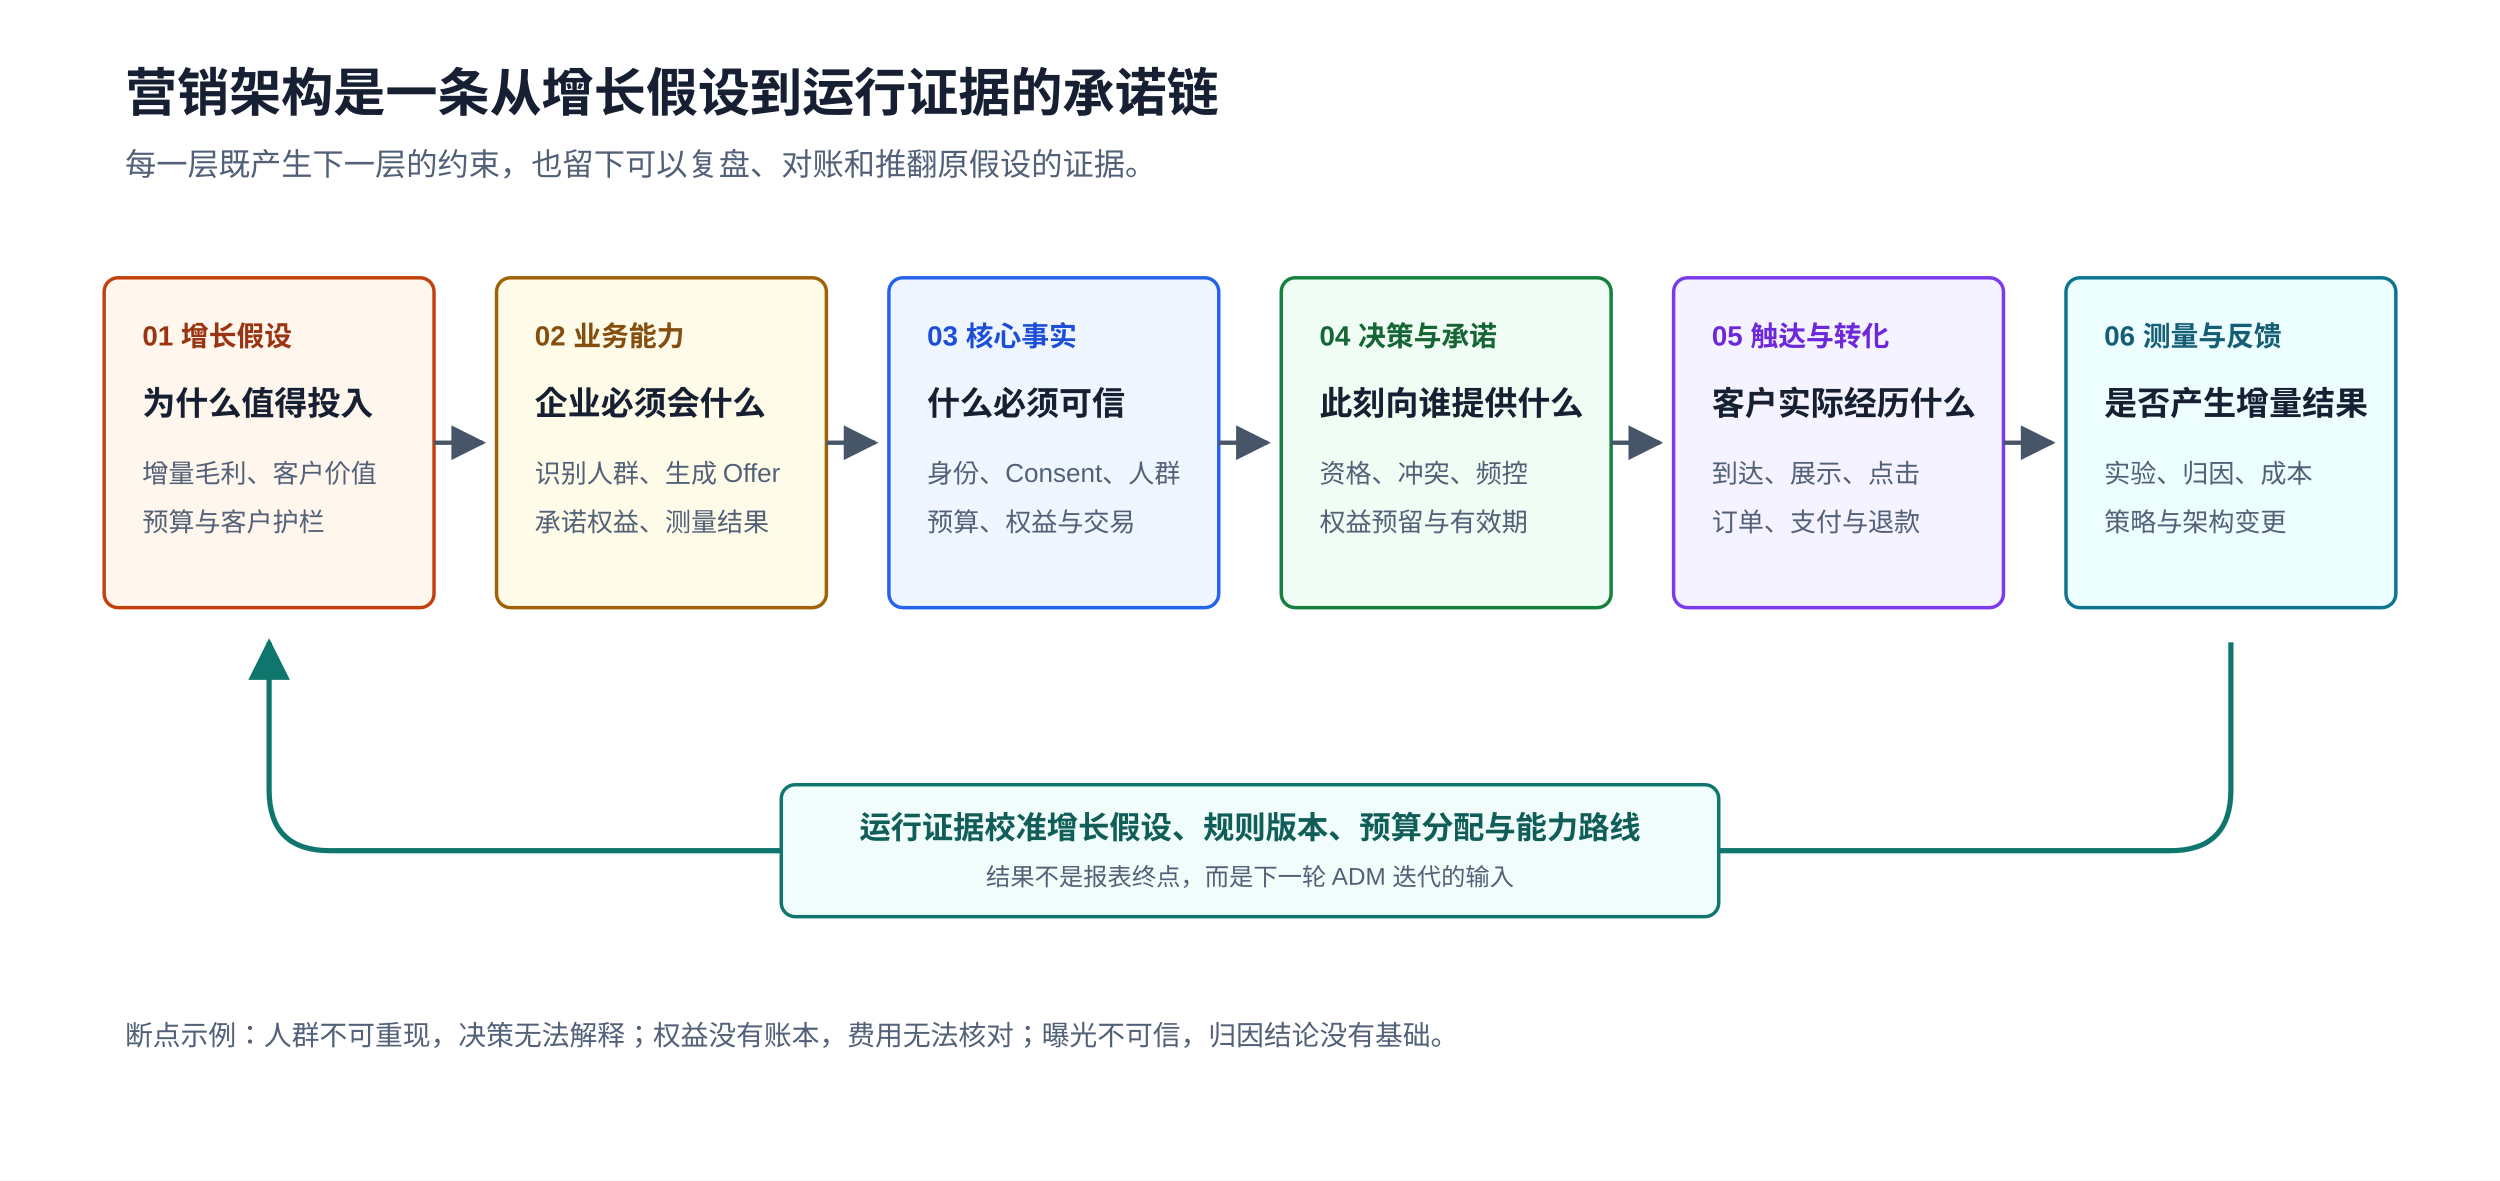
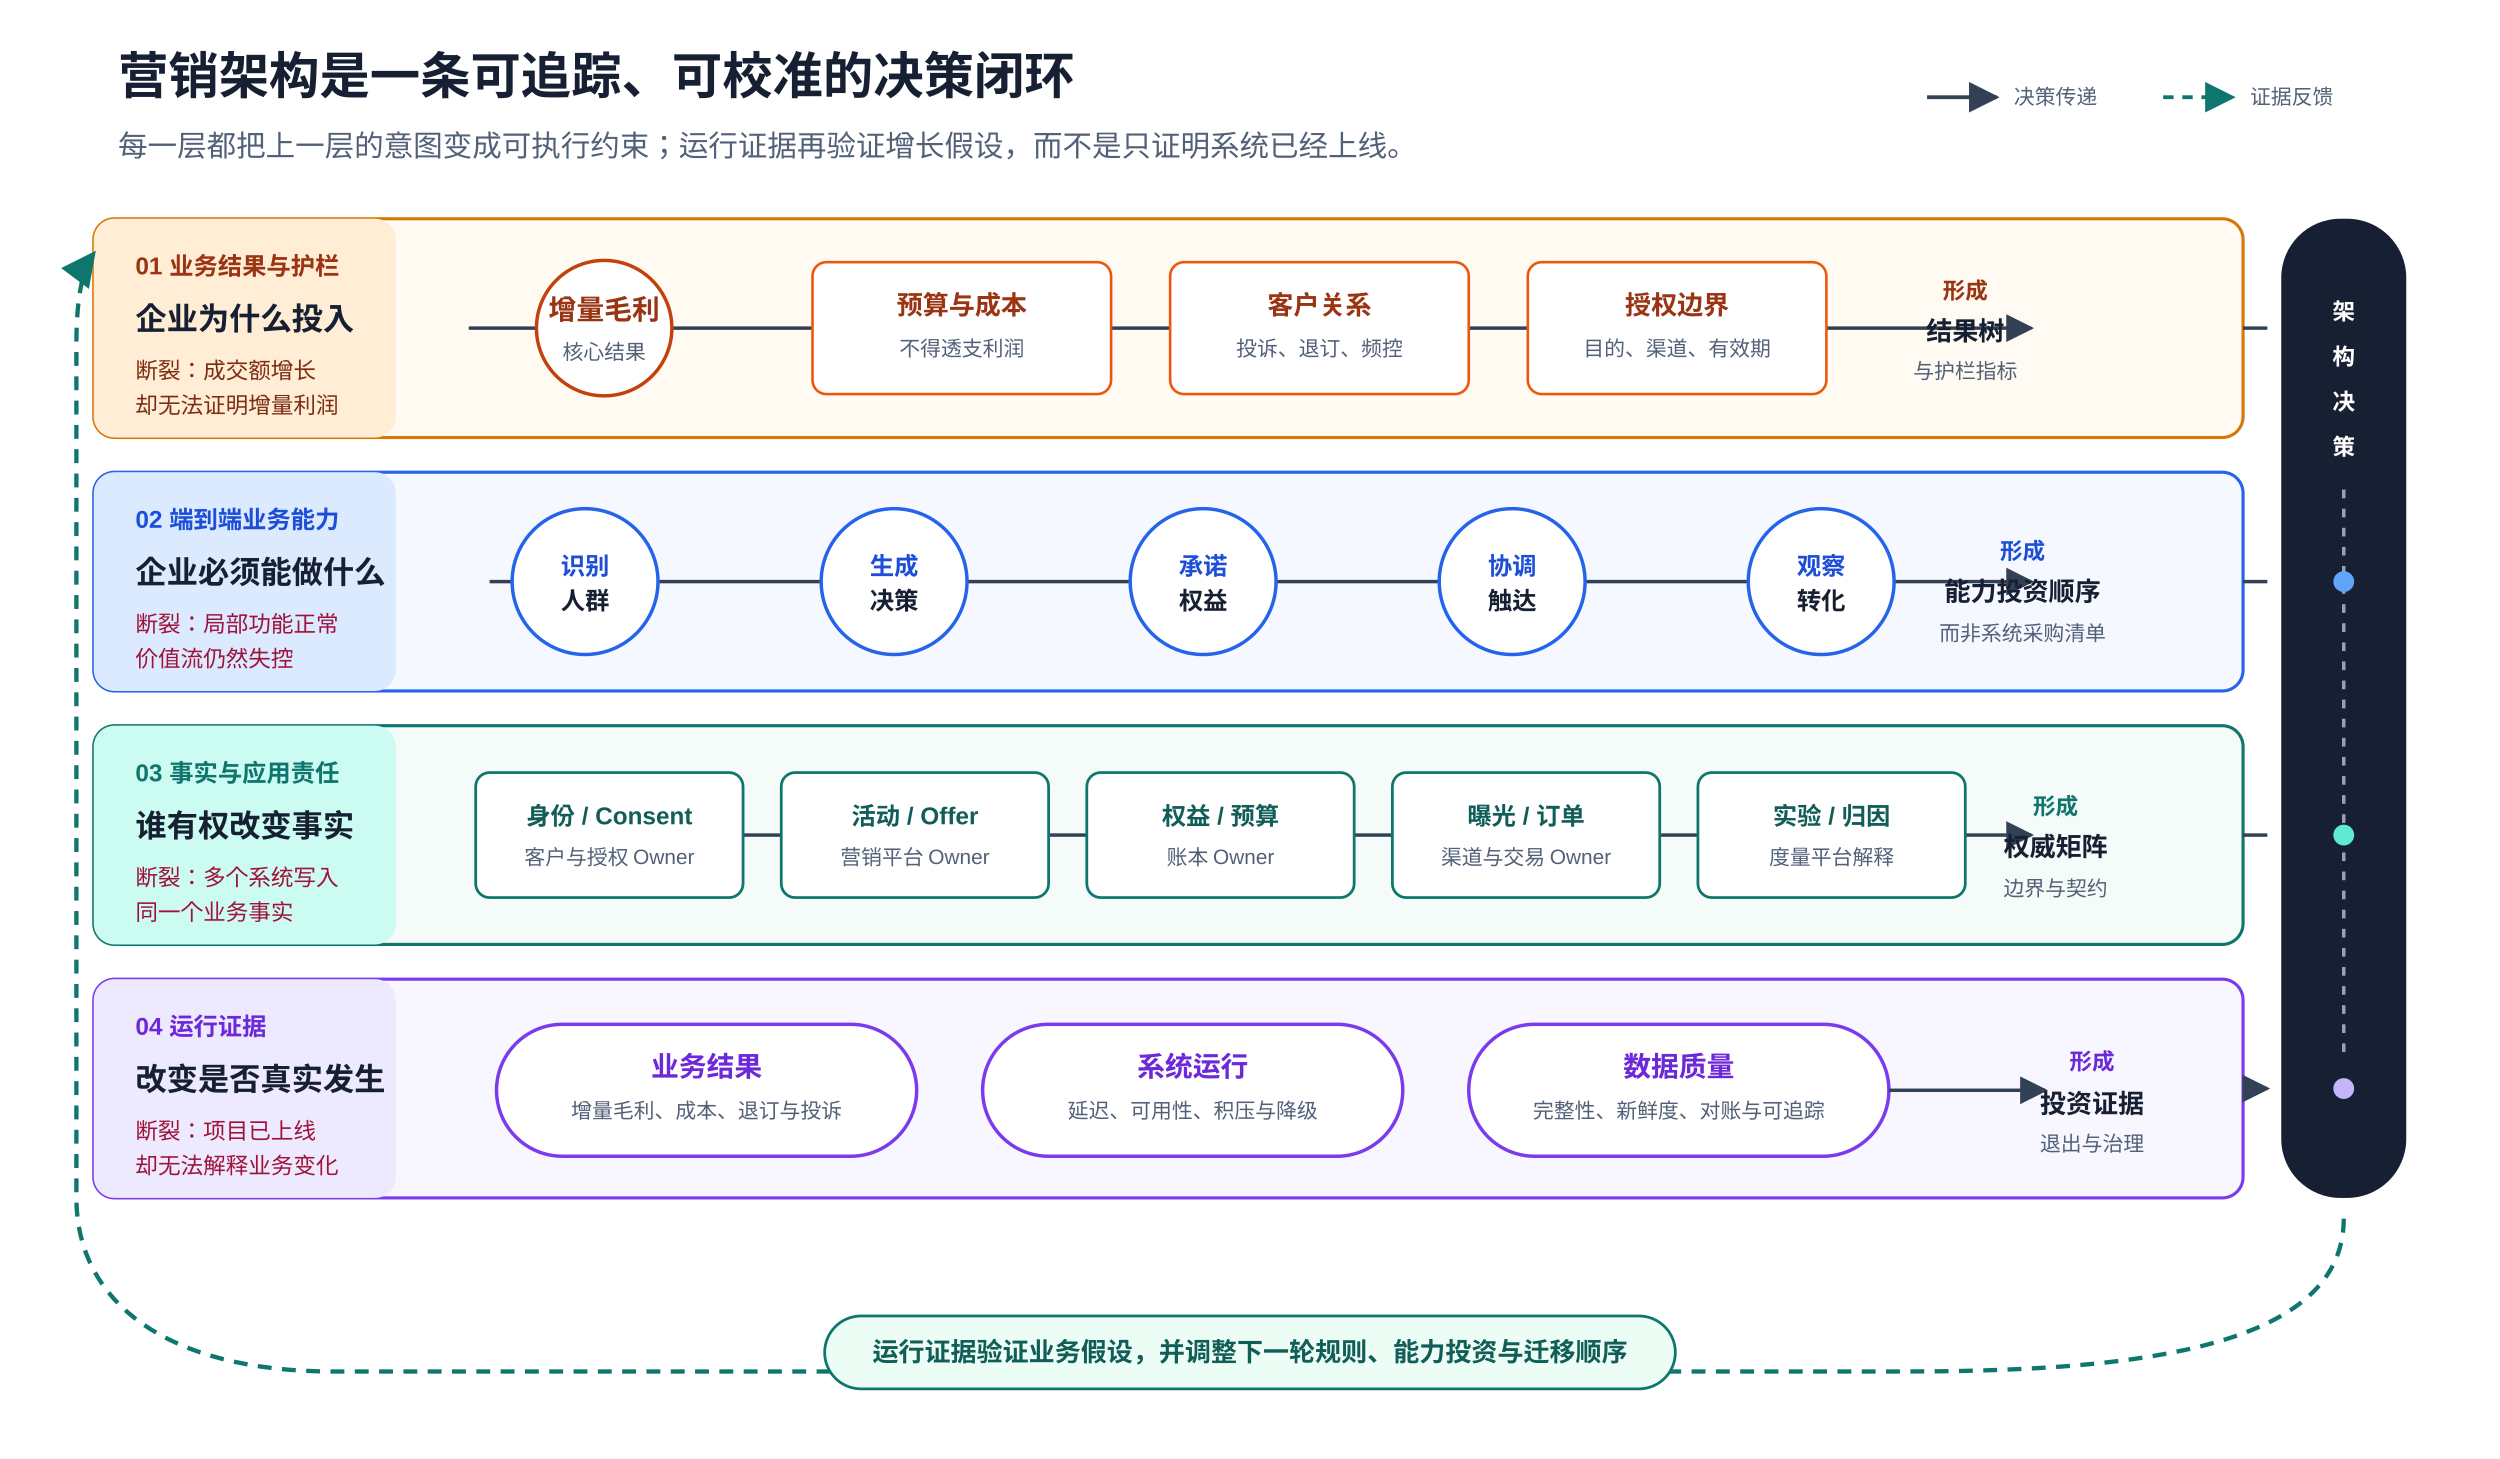
- <svg xmlns="http://www.w3.org/2000/svg" width="1440" height="680" viewBox="0 0 1440 680" role="img" aria-labelledby="title desc">
+ <svg xmlns="http://www.w3.org/2000/svg" width="1440" height="840" viewBox="0 0 1440 840" role="img" aria-labelledby="title desc">
  <defs>
    <marker id="arrow" viewBox="0 0 10 10" refX="9" refY="5" markerWidth="8" markerHeight="8" orient="auto">
-       <path d="M0 0 L10 5 L0 10 Z" fill="#475569" />
+       <path d="M0 0 L10 5 L0 10 Z" fill="#334155" />
    </marker>
    <marker id="feedback" viewBox="0 0 10 10" refX="9" refY="5" markerWidth="8" markerHeight="8" orient="auto">
      <path d="M0 0 L10 5 L0 10 Z" fill="#0f766e" />
    </marker>
+     <marker id="failure" viewBox="0 0 10 10" refX="9" refY="5" markerWidth="8" markerHeight="8" orient="auto">
+       <path d="M0 0 L10 5 L0 10 Z" fill="#be123c" />
+     </marker>
  </defs>
-   <rect width="1440" height="680" fill="#ffffff" />
+   <rect width="1440" height="840" fill="#ffffff" />
  <g font-family="Arial, 'PingFang SC', sans-serif">
-     <text x="72" y="64" fill="#172033" font-size="30" font-weight="700">营销架构是一条从增长假设到运行证据的承诺链</text>
-     <text x="72" y="101" fill="#526078" font-size="18">每一层既产生下一层的约束，也留下可以复盘、对账和推翻原假设的证据。</text>
-     <rect x="60" y="160" width="190" height="190" rx="8" fill="#fff7ed" stroke="#c2410c" stroke-width="2" />
-     <text x="82" y="199" fill="#9a3412" font-size="16" font-weight="700">01 增长假设</text>
-     <text x="82" y="239" fill="#172033" font-size="19" font-weight="700">为什么值得投入</text>
-     <text x="82" y="278" fill="#526078" font-size="15">增量毛利、客户价值</text>
-     <text x="82" y="306" fill="#526078" font-size="15">预算与客户护栏</text>
-     <rect x="286" y="160" width="190" height="190" rx="8" fill="#fefce8" stroke="#a16207" stroke-width="2" />
-     <text x="308" y="199" fill="#854d0e" font-size="16" font-weight="700">02 业务能力</text>
-     <text x="308" y="239" fill="#172033" font-size="19" font-weight="700">企业必须会什么</text>
-     <text x="308" y="278" fill="#526078" font-size="15">识别人群、生成 Offer</text>
-     <text x="308" y="306" fill="#526078" font-size="15">承诺权益、测量结果</text>
-     <rect x="512" y="160" width="190" height="190" rx="8" fill="#eff6ff" stroke="#2563eb" stroke-width="2" />
-     <text x="534" y="199" fill="#1d4ed8" font-size="16" font-weight="700">03 核心事实</text>
-     <text x="534" y="239" fill="#172033" font-size="19" font-weight="700">什么必须可信</text>
-     <text x="534" y="278" fill="#526078" font-size="15">身份、Consent、人群</text>
-     <text x="534" y="306" fill="#526078" font-size="15">预算、权益与交易</text>
-     <rect x="738" y="160" width="190" height="190" rx="8" fill="#f0fdf4" stroke="#15803d" stroke-width="2" />
-     <text x="760" y="199" fill="#166534" font-size="16" font-weight="700">04 决策与承诺</text>
-     <text x="760" y="239" fill="#172033" font-size="19" font-weight="700">此刻向谁提供什么</text>
-     <text x="760" y="278" fill="#526078" font-size="15">资格、冲突、频控</text>
-     <text x="760" y="306" fill="#526078" font-size="15">权益预留与有效期</text>
-     <rect x="964" y="160" width="190" height="190" rx="8" fill="#f5f3ff" stroke="#7c3aed" stroke-width="2" />
-     <text x="986" y="199" fill="#6d28d9" font-size="16" font-weight="700">05 触达与转化</text>
-     <text x="986" y="239" fill="#172033" font-size="19" font-weight="700">客户实际经历什么</text>
-     <text x="986" y="278" fill="#526078" font-size="15">到达、展示、点击</text>
-     <text x="986" y="306" fill="#526078" font-size="15">订单、支付与退款</text>
-     <rect x="1190" y="160" width="190" height="190" rx="8" fill="#ecfeff" stroke="#0e7490" stroke-width="2" />
-     <text x="1212" y="199" fill="#155e75" font-size="16" font-weight="700">06 测量与反馈</text>
-     <text x="1212" y="239" fill="#172033" font-size="19" font-weight="700">是否产生增量结果</text>
-     <text x="1212" y="278" fill="#526078" font-size="15">实验、归因、成本</text>
-     <text x="1212" y="306" fill="#526078" font-size="15">策略与架构变更</text>
-     <g fill="none" stroke="#475569" stroke-width="2.5" marker-end="url(#arrow)">
-       <path d="M250 255 H278" />
-       <path d="M476 255 H504" />
-       <path d="M702 255 H730" />
-       <path d="M928 255 H956" />
-       <path d="M1154 255 H1182" />
+     <text x="68" y="54" fill="#172033" font-size="29" font-weight="700">营销架构是一条可追踪、可校准的决策闭环</text>
+     <text x="68" y="90" fill="#526078" font-size="17">每一层都把上一层的意图变成可执行约束；运行证据再验证增长假设，而不是只证明系统已经上线。</text>
+     <g font-size="12">
+       <line x1="1110" y1="56" x2="1150" y2="56" stroke="#334155" stroke-width="2.2" marker-end="url(#arrow)" />
+       <text x="1160" y="60" fill="#526078">决策传递</text>
+       <line x1="1246" y1="56" x2="1286" y2="56" stroke="#0f766e" stroke-width="2.2" stroke-dasharray="6 5" marker-end="url(#feedback)" />
+       <text x="1296" y="60" fill="#526078">证据反馈</text>
    </g>
-     <path d="M1285 370 V455 Q1285 490 1250 490 H190 Q155 490 155 455 V370" fill="none" stroke="#0f766e" stroke-width="3" marker-end="url(#feedback)" />
-     <rect x="450" y="452" width="540" height="76" rx="8" fill="#f0fdfa" stroke="#0f766e" stroke-width="2" />
-     <text x="720" y="483" text-anchor="middle" fill="#115e59" font-size="18" font-weight="700">运行证据校准增长假设、规则版本、预算分配与能力路线</text>
-     <text x="720" y="510" text-anchor="middle" fill="#526078" font-size="14">结果不是报表终点，而是下一轮 ADM 迭代的输入</text>
-     <text x="72" y="602" fill="#526078" font-size="16">断点示例：人群不可重现，决策无法解释；权益没有账本，费用无法核对；曝光不可信，归因结论没有基础。</text>
+     <g>
+       <rect x="54" y="126" width="1238" height="126" rx="12" fill="#fffaf2" stroke="#d97706" stroke-width="1.8" />
+       <rect x="54" y="126" width="174" height="126" rx="12" fill="#ffedd5" />
+       <text x="78" y="158" fill="#9a3412" font-size="14" font-weight="700">01 业务结果与护栏</text>
+       <text x="78" y="190" fill="#172033" font-size="18" font-weight="700">企业为什么投入</text>
+       <text x="78" y="218" fill="#7c2d12" font-size="13">断裂：成交额增长</text>
+       <text x="78" y="238" fill="#7c2d12" font-size="13">却无法证明增量利润</text>
+       <path d="M270 189 H1170" fill="none" stroke="#334155" stroke-width="2" marker-end="url(#arrow)" />
+       <circle cx="348" cy="189" r="39" fill="#ffffff" stroke="#c2410c" stroke-width="2" />
+       <text x="348" y="184" text-anchor="middle" fill="#9a3412" font-size="16" font-weight="700">增量毛利</text>
+       <text x="348" y="207" text-anchor="middle" fill="#526078" font-size="12">核心结果</text>
+       <rect x="468" y="151" width="172" height="76" rx="8" fill="#ffffff" stroke="#ea580c" stroke-width="1.5" />
+       <text x="554" y="181" text-anchor="middle" fill="#9a3412" font-size="15" font-weight="700">预算与成本</text>
+       <text x="554" y="205" text-anchor="middle" fill="#526078" font-size="12">不得透支利润</text>
+       <rect x="674" y="151" width="172" height="76" rx="8" fill="#ffffff" stroke="#ea580c" stroke-width="1.5" />
+       <text x="760" y="181" text-anchor="middle" fill="#9a3412" font-size="15" font-weight="700">客户关系</text>
+       <text x="760" y="205" text-anchor="middle" fill="#526078" font-size="12">投诉、退订、频控</text>
+       <rect x="880" y="151" width="172" height="76" rx="8" fill="#ffffff" stroke="#ea580c" stroke-width="1.5" />
+       <text x="966" y="181" text-anchor="middle" fill="#9a3412" font-size="15" font-weight="700">授权边界</text>
+       <text x="966" y="205" text-anchor="middle" fill="#526078" font-size="12">目的、渠道、有效期</text>
+       <text x="1132" y="172" text-anchor="middle" fill="#9a3412" font-size="13" font-weight="700">形成</text>
+       <text x="1132" y="196" text-anchor="middle" fill="#172033" font-size="15" font-weight="700">结果树</text>
+       <text x="1132" y="218" text-anchor="middle" fill="#526078" font-size="12">与护栏指标</text>
+     </g>
+     <g>
+       <rect x="54" y="272" width="1238" height="126" rx="12" fill="#f5f9ff" stroke="#2563eb" stroke-width="1.8" />
+       <rect x="54" y="272" width="174" height="126" rx="12" fill="#dbeafe" />
+       <text x="78" y="304" fill="#1d4ed8" font-size="14" font-weight="700">02 端到端业务能力</text>
+       <text x="78" y="336" fill="#172033" font-size="18" font-weight="700">企业必须能做什么</text>
+       <text x="78" y="364" fill="#9f1239" font-size="13">断裂：局部功能正常</text>
+       <text x="78" y="384" fill="#9f1239" font-size="13">价值流仍然失控</text>
+       <path d="M282 335 H1170" fill="none" stroke="#334155" stroke-width="2" marker-end="url(#arrow)" />
+       <g font-size="14" font-weight="700" text-anchor="middle">
+         <circle cx="337" cy="335" r="42" fill="#ffffff" stroke="#2563eb" stroke-width="2" />
+         <text x="337" y="331" fill="#1d4ed8">识别</text>
+         <text x="337" y="351" fill="#172033">人群</text>
+         <circle cx="515" cy="335" r="42" fill="#ffffff" stroke="#2563eb" stroke-width="2" />
+         <text x="515" y="331" fill="#1d4ed8">生成</text>
+         <text x="515" y="351" fill="#172033">决策</text>
+         <circle cx="693" cy="335" r="42" fill="#ffffff" stroke="#2563eb" stroke-width="2" />
+         <text x="693" y="331" fill="#1d4ed8">承诺</text>
+         <text x="693" y="351" fill="#172033">权益</text>
+         <circle cx="871" cy="335" r="42" fill="#ffffff" stroke="#2563eb" stroke-width="2" />
+         <text x="871" y="331" fill="#1d4ed8">协调</text>
+         <text x="871" y="351" fill="#172033">触达</text>
+         <circle cx="1049" cy="335" r="42" fill="#ffffff" stroke="#2563eb" stroke-width="2" />
+         <text x="1049" y="331" fill="#1d4ed8">观察</text>
+         <text x="1049" y="351" fill="#172033">转化</text>
+       </g>
+       <text x="1165" y="322" text-anchor="middle" fill="#1d4ed8" font-size="13" font-weight="700">形成</text>
+       <text x="1165" y="346" text-anchor="middle" fill="#172033" font-size="15" font-weight="700">能力投资顺序</text>
+       <text x="1165" y="369" text-anchor="middle" fill="#526078" font-size="12">而非系统采购清单</text>
+     </g>
+     <g>
+       <rect x="54" y="418" width="1238" height="126" rx="12" fill="#f4fbf8" stroke="#0f766e" stroke-width="1.8" />
+       <rect x="54" y="418" width="174" height="126" rx="12" fill="#ccfbf1" />
+       <text x="78" y="450" fill="#0f766e" font-size="14" font-weight="700">03 事实与应用责任</text>
+       <text x="78" y="482" fill="#172033" font-size="18" font-weight="700">谁有权改变事实</text>
+       <text x="78" y="510" fill="#9f1239" font-size="13">断裂：多个系统写入</text>
+       <text x="78" y="530" fill="#9f1239" font-size="13">同一个业务事实</text>
+       <path d="M278 481 H1170" fill="none" stroke="#334155" stroke-width="2" marker-end="url(#arrow)" />
+       <g text-anchor="middle">
+         <rect x="274" y="445" width="154" height="72" rx="8" fill="#ffffff" stroke="#0f766e" stroke-width="1.6" />
+         <text x="351" y="475" fill="#115e59" font-size="14" font-weight="700">身份 / Consent</text>
+         <text x="351" y="498" fill="#526078" font-size="12">客户与授权 Owner</text>
+         <rect x="450" y="445" width="154" height="72" rx="8" fill="#ffffff" stroke="#0f766e" stroke-width="1.6" />
+         <text x="527" y="475" fill="#115e59" font-size="14" font-weight="700">活动 / Offer</text>
+         <text x="527" y="498" fill="#526078" font-size="12">营销平台 Owner</text>
+         <rect x="626" y="445" width="154" height="72" rx="8" fill="#ffffff" stroke="#0f766e" stroke-width="1.6" />
+         <text x="703" y="475" fill="#115e59" font-size="14" font-weight="700">权益 / 预算</text>
+         <text x="703" y="498" fill="#526078" font-size="12">账本 Owner</text>
+         <rect x="802" y="445" width="154" height="72" rx="8" fill="#ffffff" stroke="#0f766e" stroke-width="1.6" />
+         <text x="879" y="475" fill="#115e59" font-size="14" font-weight="700">曝光 / 订单</text>
+         <text x="879" y="498" fill="#526078" font-size="12">渠道与交易 Owner</text>
+         <rect x="978" y="445" width="154" height="72" rx="8" fill="#ffffff" stroke="#0f766e" stroke-width="1.6" />
+         <text x="1055" y="475" fill="#115e59" font-size="14" font-weight="700">实验 / 归因</text>
+         <text x="1055" y="498" fill="#526078" font-size="12">度量平台解释</text>
+       </g>
+       <text x="1184" y="469" text-anchor="middle" fill="#0f766e" font-size="13" font-weight="700">形成</text>
+       <text x="1184" y="493" text-anchor="middle" fill="#172033" font-size="15" font-weight="700">权威矩阵</text>
+       <text x="1184" y="516" text-anchor="middle" fill="#526078" font-size="12">边界与契约</text>
+     </g>
+     <g>
+       <rect x="54" y="564" width="1238" height="126" rx="12" fill="#f8f7ff" stroke="#7c3aed" stroke-width="1.8" />
+       <rect x="54" y="564" width="174" height="126" rx="12" fill="#ede9fe" />
+       <text x="78" y="596" fill="#6d28d9" font-size="14" font-weight="700">04 运行证据</text>
+       <text x="78" y="628" fill="#172033" font-size="18" font-weight="700">改变是否真实发生</text>
+       <text x="78" y="656" fill="#9f1239" font-size="13">断裂：项目已上线</text>
+       <text x="78" y="676" fill="#9f1239" font-size="13">却无法解释业务变化</text>
+       <g text-anchor="middle">
+         <rect x="286" y="590" width="242" height="76" rx="38" fill="#ffffff" stroke="#7c3aed" stroke-width="2" />
+         <text x="407" y="620" fill="#6d28d9" font-size="16" font-weight="700">业务结果</text>
+         <text x="407" y="644" fill="#526078" font-size="12">增量毛利、成本、退订与投诉</text>
+         <rect x="566" y="590" width="242" height="76" rx="38" fill="#ffffff" stroke="#7c3aed" stroke-width="2" />
+         <text x="687" y="620" fill="#6d28d9" font-size="16" font-weight="700">系统运行</text>
+         <text x="687" y="644" fill="#526078" font-size="12">延迟、可用性、积压与降级</text>
+         <rect x="846" y="590" width="242" height="76" rx="38" fill="#ffffff" stroke="#7c3aed" stroke-width="2" />
+         <text x="967" y="620" fill="#6d28d9" font-size="16" font-weight="700">数据质量</text>
+         <text x="967" y="644" fill="#526078" font-size="12">完整性、新鲜度、对账与可追踪</text>
+       </g>
+       <path d="M1088 628 H1178" fill="none" stroke="#334155" stroke-width="2" marker-end="url(#arrow)" />
+       <text x="1205" y="616" text-anchor="middle" fill="#6d28d9" font-size="13" font-weight="700">形成</text>
+       <text x="1205" y="641" text-anchor="middle" fill="#172033" font-size="15" font-weight="700">投资证据</text>
+       <text x="1205" y="663" text-anchor="middle" fill="#526078" font-size="12">退出与治理</text>
+     </g>
+     <g>
+       <rect x="1314" y="126" width="72" height="564" rx="34" fill="#172033" />
+       <text x="1350" y="184" text-anchor="middle" fill="#ffffff" font-size="13" font-weight="700">架</text>
+       <text x="1350" y="210" text-anchor="middle" fill="#ffffff" font-size="13" font-weight="700">构</text>
+       <text x="1350" y="236" text-anchor="middle" fill="#ffffff" font-size="13" font-weight="700">决</text>
+       <text x="1350" y="262" text-anchor="middle" fill="#ffffff" font-size="13" font-weight="700">策</text>
+       <path d="M1292 189 H1306 M1292 335 H1306 M1292 481 H1306 M1292 627 H1306" stroke="#334155" stroke-width="2" marker-end="url(#arrow)" />
+       <path d="M1350 282 V610" stroke="#94a3b8" stroke-width="2" stroke-dasharray="5 6" />
+       <circle cx="1350" cy="335" r="6" fill="#60a5fa" />
+       <circle cx="1350" cy="481" r="6" fill="#5eead4" />
+       <circle cx="1350" cy="627" r="6" fill="#c4b5fd" />
+     </g>
+     <path d="M1350 702 C1350 780 1218 790 1094 790 H192 C96 790 44 750 44 690 V198 C44 170 48 154 54 146" fill="none" stroke="#0f766e" stroke-width="2.5" stroke-dasharray="8 6" marker-end="url(#feedback)" />
+     <rect x="475" y="758" width="490" height="42" rx="21" fill="#ecfdf5" stroke="#0f766e" stroke-width="1.6" />
+     <text x="720" y="784" text-anchor="middle" fill="#115e59" font-size="15" font-weight="700">运行证据验证业务假设，并调整下一轮规则、能力投资与迁移顺序</text>
  </g>
</svg>
